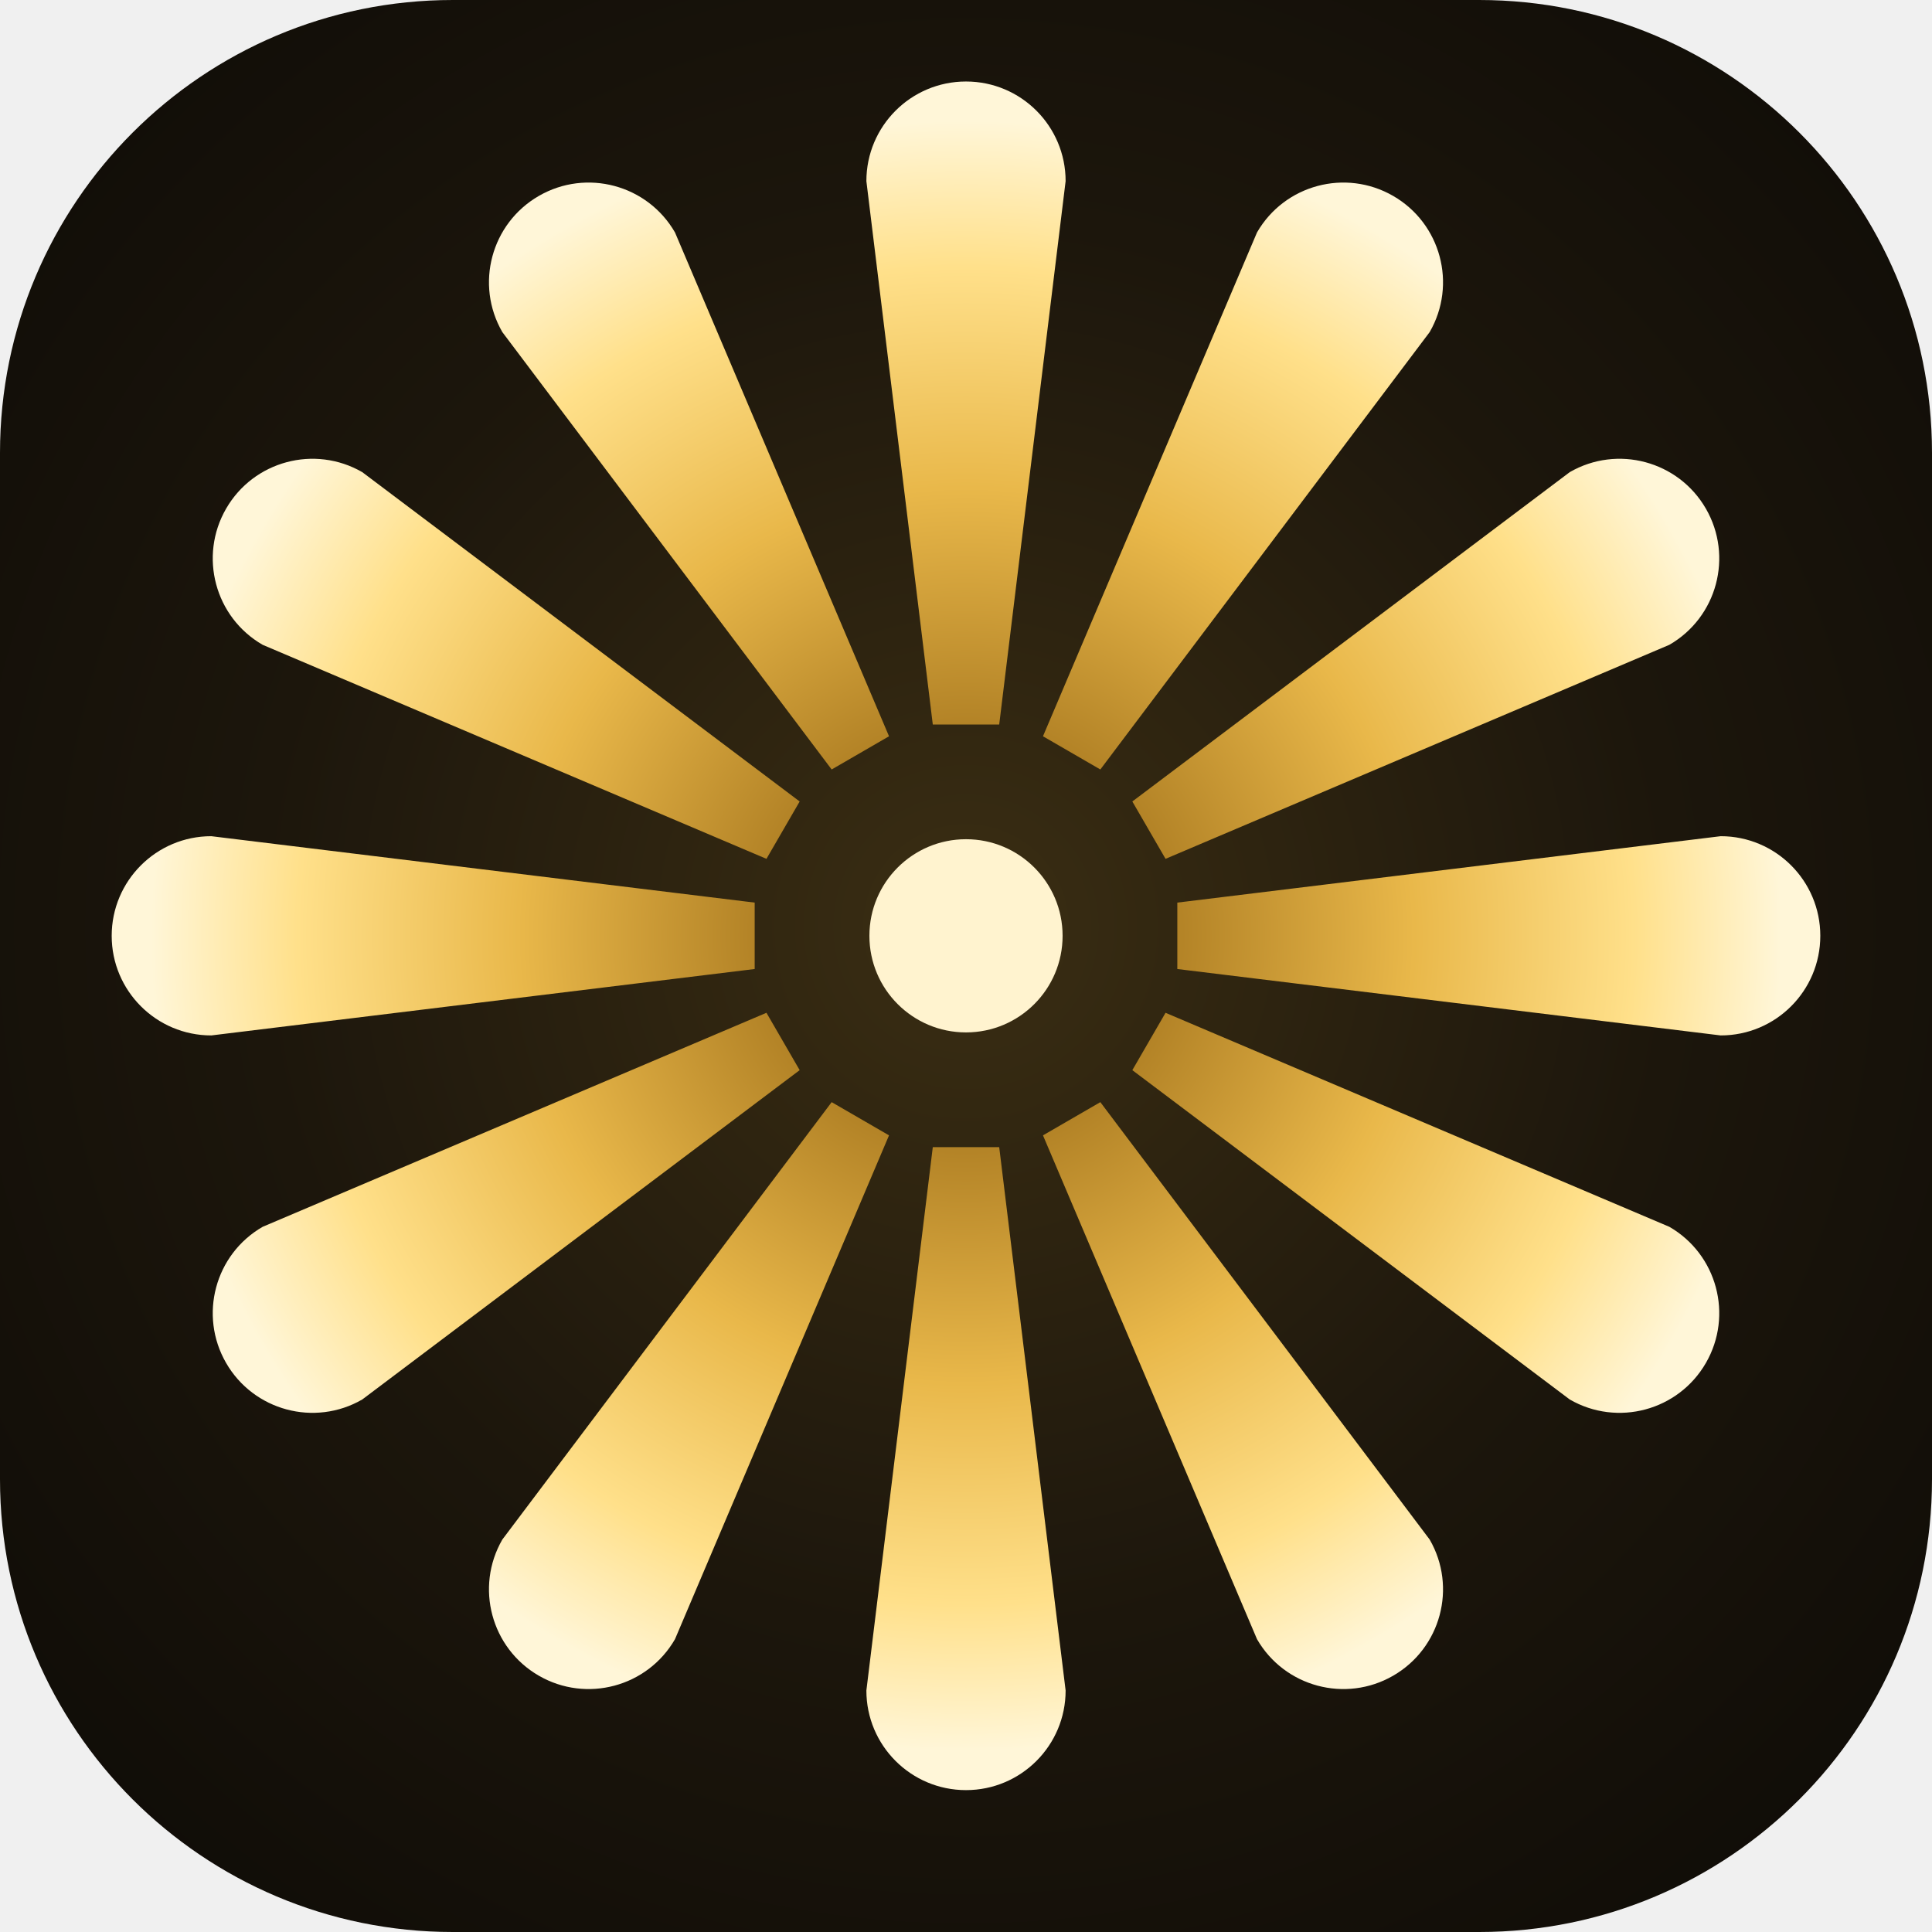
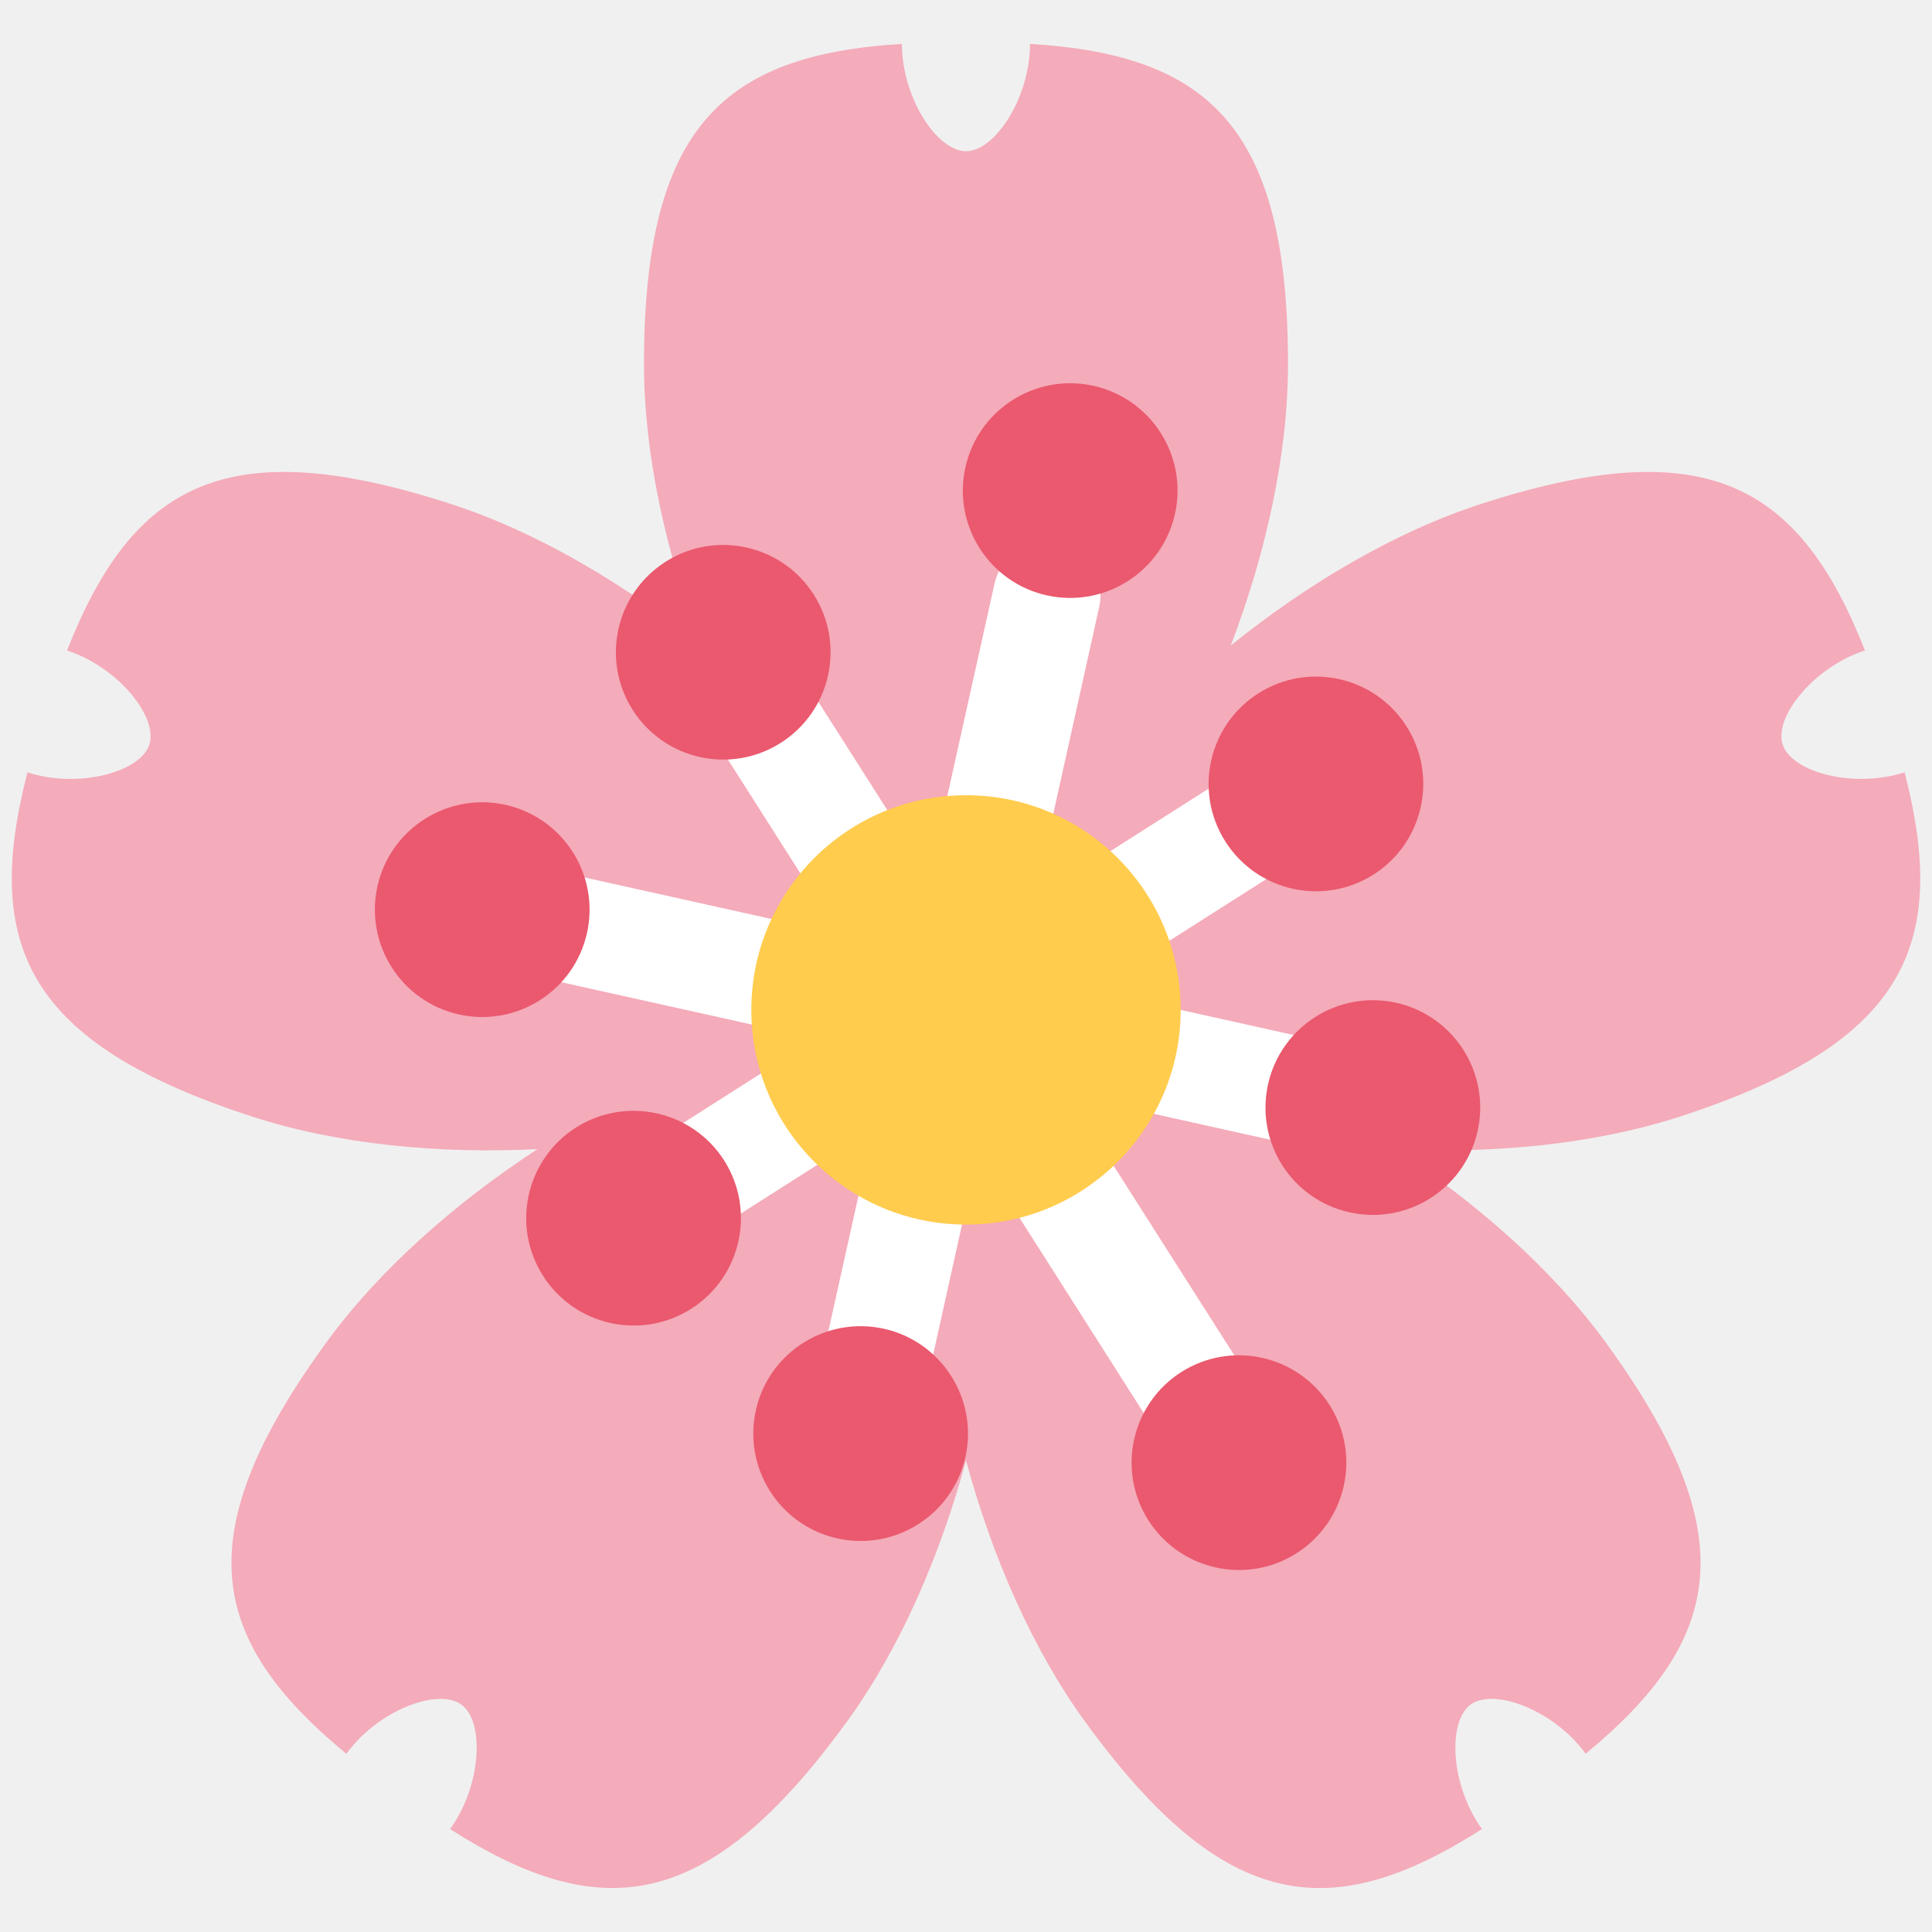
- <svg xmlns="http://www.w3.org/2000/svg" viewBox="0 0 64 64" role="img" aria-label="Jin Cao">
-   <defs>
-     <radialGradient id="sky" cx="50%" cy="48%" r="66%">
-       <stop offset="0" stop-color="#3b2e13" />
-       <stop offset=".55" stop-color="#1c160c" />
-       <stop offset="1" stop-color="#0f0c07" />
-     </radialGradient>
-     <radialGradient id="star" gradientUnits="userSpaceOnUse" cx="32" cy="31" r="27">
-       <stop offset=".2" stop-color="#a8781f" />
-       <stop offset=".55" stop-color="#e9b84a" />
-       <stop offset=".82" stop-color="#ffe08a" />
-       <stop offset="1" stop-color="#fff6d8" />
-     </radialGradient>
-     <clipPath id="rr">
-       <rect width="64" height="64" rx="15" />
-     </clipPath>
-   </defs>
-   <g clip-path="url(#rr)">
-     <rect width="64" height="64" fill="url(#sky)" />
-     <path d="M30.9 24L28.7 6A3.3 3.3 0 0 1 35.3 6L33.1 24ZM34.55 24.39L41.64 7.7A3.3 3.3 0 0 1 47.36 11L36.45 25.49ZM37.51 26.55L52 15.64A3.3 3.3 0 0 1 55.3 21.36L38.61 28.45ZM39 29.9L57 27.7A3.3 3.3 0 0 1 57 34.3L39 32.1ZM38.61 33.55L55.3 40.64A3.3 3.3 0 0 1 52 46.36L37.51 35.45ZM36.45 36.51L47.36 51A3.3 3.3 0 0 1 41.64 54.3L34.55 37.61ZM33.1 38L35.3 56A3.3 3.3 0 0 1 28.7 56L30.9 38ZM29.45 37.61L22.36 54.3A3.3 3.3 0 0 1 16.64 51L27.55 36.51ZM26.49 35.45L12 46.36A3.3 3.3 0 0 1 8.7 40.64L25.39 33.55ZM25 32.1L7 34.3A3.3 3.3 0 0 1 7 27.7L25 29.9ZM25.39 28.45L8.7 21.36A3.3 3.3 0 0 1 12 15.64L26.49 26.55ZM27.55 25.49L16.64 11A3.3 3.3 0 0 1 22.36 7.7L29.45 24.39Z" fill="url(#star)" />
-     <circle cx="32" cy="31" r="3.2" fill="#fff3cf" />
+ <svg xmlns="http://www.w3.org/2000/svg" viewBox="0 0 36 36" role="img" aria-label="Jin Cao">
+   <path fill="#F4ABBA" d="M31.298 20.807c4.197-1.363 5.027-3.182 4.191-6.416-.952.308-2.105-.001-2.272-.518-.168-.513.581-1.443 1.533-1.753-1.223-3.107-2.964-4.089-7.161-2.727-1.606.522-3.238 1.492-4.655 2.635C23.582 10.327 24 8.475 24 6.786c0-4.412-1.473-5.765-4.807-5.968 0 1-.652 2-1.193 2s-1.194-1-1.194-2C13.472 1.021 12 2.374 12 6.786c0 1.689.417 3.541 1.066 5.241-1.416-1.142-3.049-2.111-4.655-2.633-4.197-1.364-5.938-.381-7.162 2.727.951.31 1.701 1.238 1.534 1.753-.167.515-1.32.826-2.271.518-.837 3.233-.005 5.052 4.19 6.415 1.606.521 3.497.697 5.314.605-1.524.994-2.95 2.247-3.943 3.613-2.594 3.57-2.197 5.53.381 7.654.588-.809 1.703-1.235 2.142-.917.438.317.378 1.511-.21 2.32 2.816 1.795 4.803 1.565 7.396-2.003.993-1.366 1.743-3.111 2.218-4.867.475 1.757 1.226 3.501 2.218 4.867 2.594 3.57 4.58 3.798 7.397 2.003-.587-.81-.649-2.002-.21-2.321.437-.317 1.553.107 2.142.917 2.577-2.123 2.973-4.083.381-7.653-.993-1.366-2.42-2.619-3.943-3.613 1.816.092 3.706-.084 5.313-.605zM18 20.337c-.162-.292-.353-.538-.588-.709-.234-.171-.528-.276-.856-.341.228-.244.403-.502.493-.778.09-.275.1-.587.059-.919.302.141.602.228.892.228s.59-.087.894-.229c-.041.332-.031.644.059.919.09.276.265.534.492.778-.327.065-.621.17-.855.341-.236.172-.428.418-.59.71z" />
+   <g fill="#FFF">
+     <path d="M16.795 18.685c-.12.54-.653.88-1.193.76l-5.858-1.302c-.539-.12-.879-.653-.759-1.193.12-.539.654-.879 1.193-.759l5.857 1.302c.54.12.88.653.76 1.192zm.976.218c.12-.54.654-.88 1.193-.76l5.857 1.302c.54.12.879.653.76 1.193-.12.538-.654.879-1.193.759l-5.857-1.302c-.54-.118-.88-.654-.76-1.192z" />
+     <path d="M17.771 18.903c-.466.296-1.083.159-1.38-.308l-3.221-5.061c-.296-.466-.16-1.084.307-1.38.466-.297 1.084-.159 1.38.307l3.222 5.062c.295.466.158 1.083-.308 1.38zm.797 1.252c.466-.296 1.084-.159 1.38.307l3.223 5.062c.296.467.159 1.083-.308 1.381-.466.296-1.084.159-1.381-.307l-3.221-5.062c-.296-.466-.157-1.084.307-1.381z" />
+     <path d="M17.988 17.927c-.539-.12-.879-.654-.759-1.193l1.302-5.857c.119-.539.652-.879 1.192-.759.54.12.879.654.759 1.193l-1.301 5.857c-.119.538-.654.879-1.193.759zm-.217.976c.539.119.879.653.759 1.192l-1.3 5.857c-.121.54-.654.88-1.194.76-.538-.12-.878-.654-.76-1.193l1.303-5.857c.119-.539.653-.879 1.192-.759z" />
+     <path d="M17.771 18.902c-.297-.466-.159-1.083.307-1.38l5.062-3.221c.466-.296 1.084-.16 1.38.307.297.466.159 1.083-.307 1.38l-5.062 3.221c-.466.297-1.084.16-1.38-.307z" />
+     <path d="M17.771 18.902c.296.467.159 1.084-.307 1.381l-5.062 3.222c-.466.296-1.083.16-1.381-.308-.296-.465-.159-1.083.307-1.38l5.062-3.222c.467-.296 1.085-.158 1.381.307z" />
  </g>
+   <path d="M22.012 25.566c.932-.592 2.168-.317 2.762.614.593.932.318 2.168-.614 2.762-.932.593-2.168.318-2.762-.614-.592-.932-.318-2.168.614-2.762zM14.55 13.841c-.932.593-2.168.319-2.761-.613-.593-.932-.318-2.168.614-2.761.932-.593 2.168-.318 2.761.613.593.932.318 2.168-.614 2.761zm1.92 10.918c1.078.241 1.758 1.31 1.52 2.388-.24 1.078-1.308 1.758-2.387 1.519-1.079-.24-1.758-1.309-1.519-2.387.239-1.079 1.308-1.758 2.386-1.52zm3.037-13.665c-1.078-.239-1.758-1.308-1.518-2.386.239-1.078 1.308-1.758 2.386-1.519 1.078.24 1.759 1.308 1.519 2.386-.241 1.079-1.309 1.758-2.387 1.519zm-6.013 10.53c.592.933.317 2.169-.614 2.763-.932.593-2.168.318-2.762-.615-.593-.931-.318-2.167.613-2.761.933-.592 2.169-.318 2.763.613zm9.339-5.943c-.593-.932-.317-2.168.614-2.761.932-.593 2.168-.318 2.761.614s.317 2.168-.613 2.761c-.933.593-2.169.318-2.762-.614zm.795 4.524c.24-1.079 1.309-1.759 2.387-1.52 1.078.24 1.758 1.309 1.519 2.387-.24 1.078-1.309 1.758-2.387 1.518-1.079-.238-1.758-1.307-1.519-2.385zm-12.69-2.821c-.24 1.079-1.308 1.758-2.386 1.519-1.078-.24-1.758-1.309-1.519-2.387.239-1.078 1.308-1.758 2.386-1.519 1.079.241 1.758 1.309 1.519 2.387z" fill="#EA596E" />
+   <circle fill="#FFCC4D" cx="18" cy="18.818" r="4" />
</svg>
